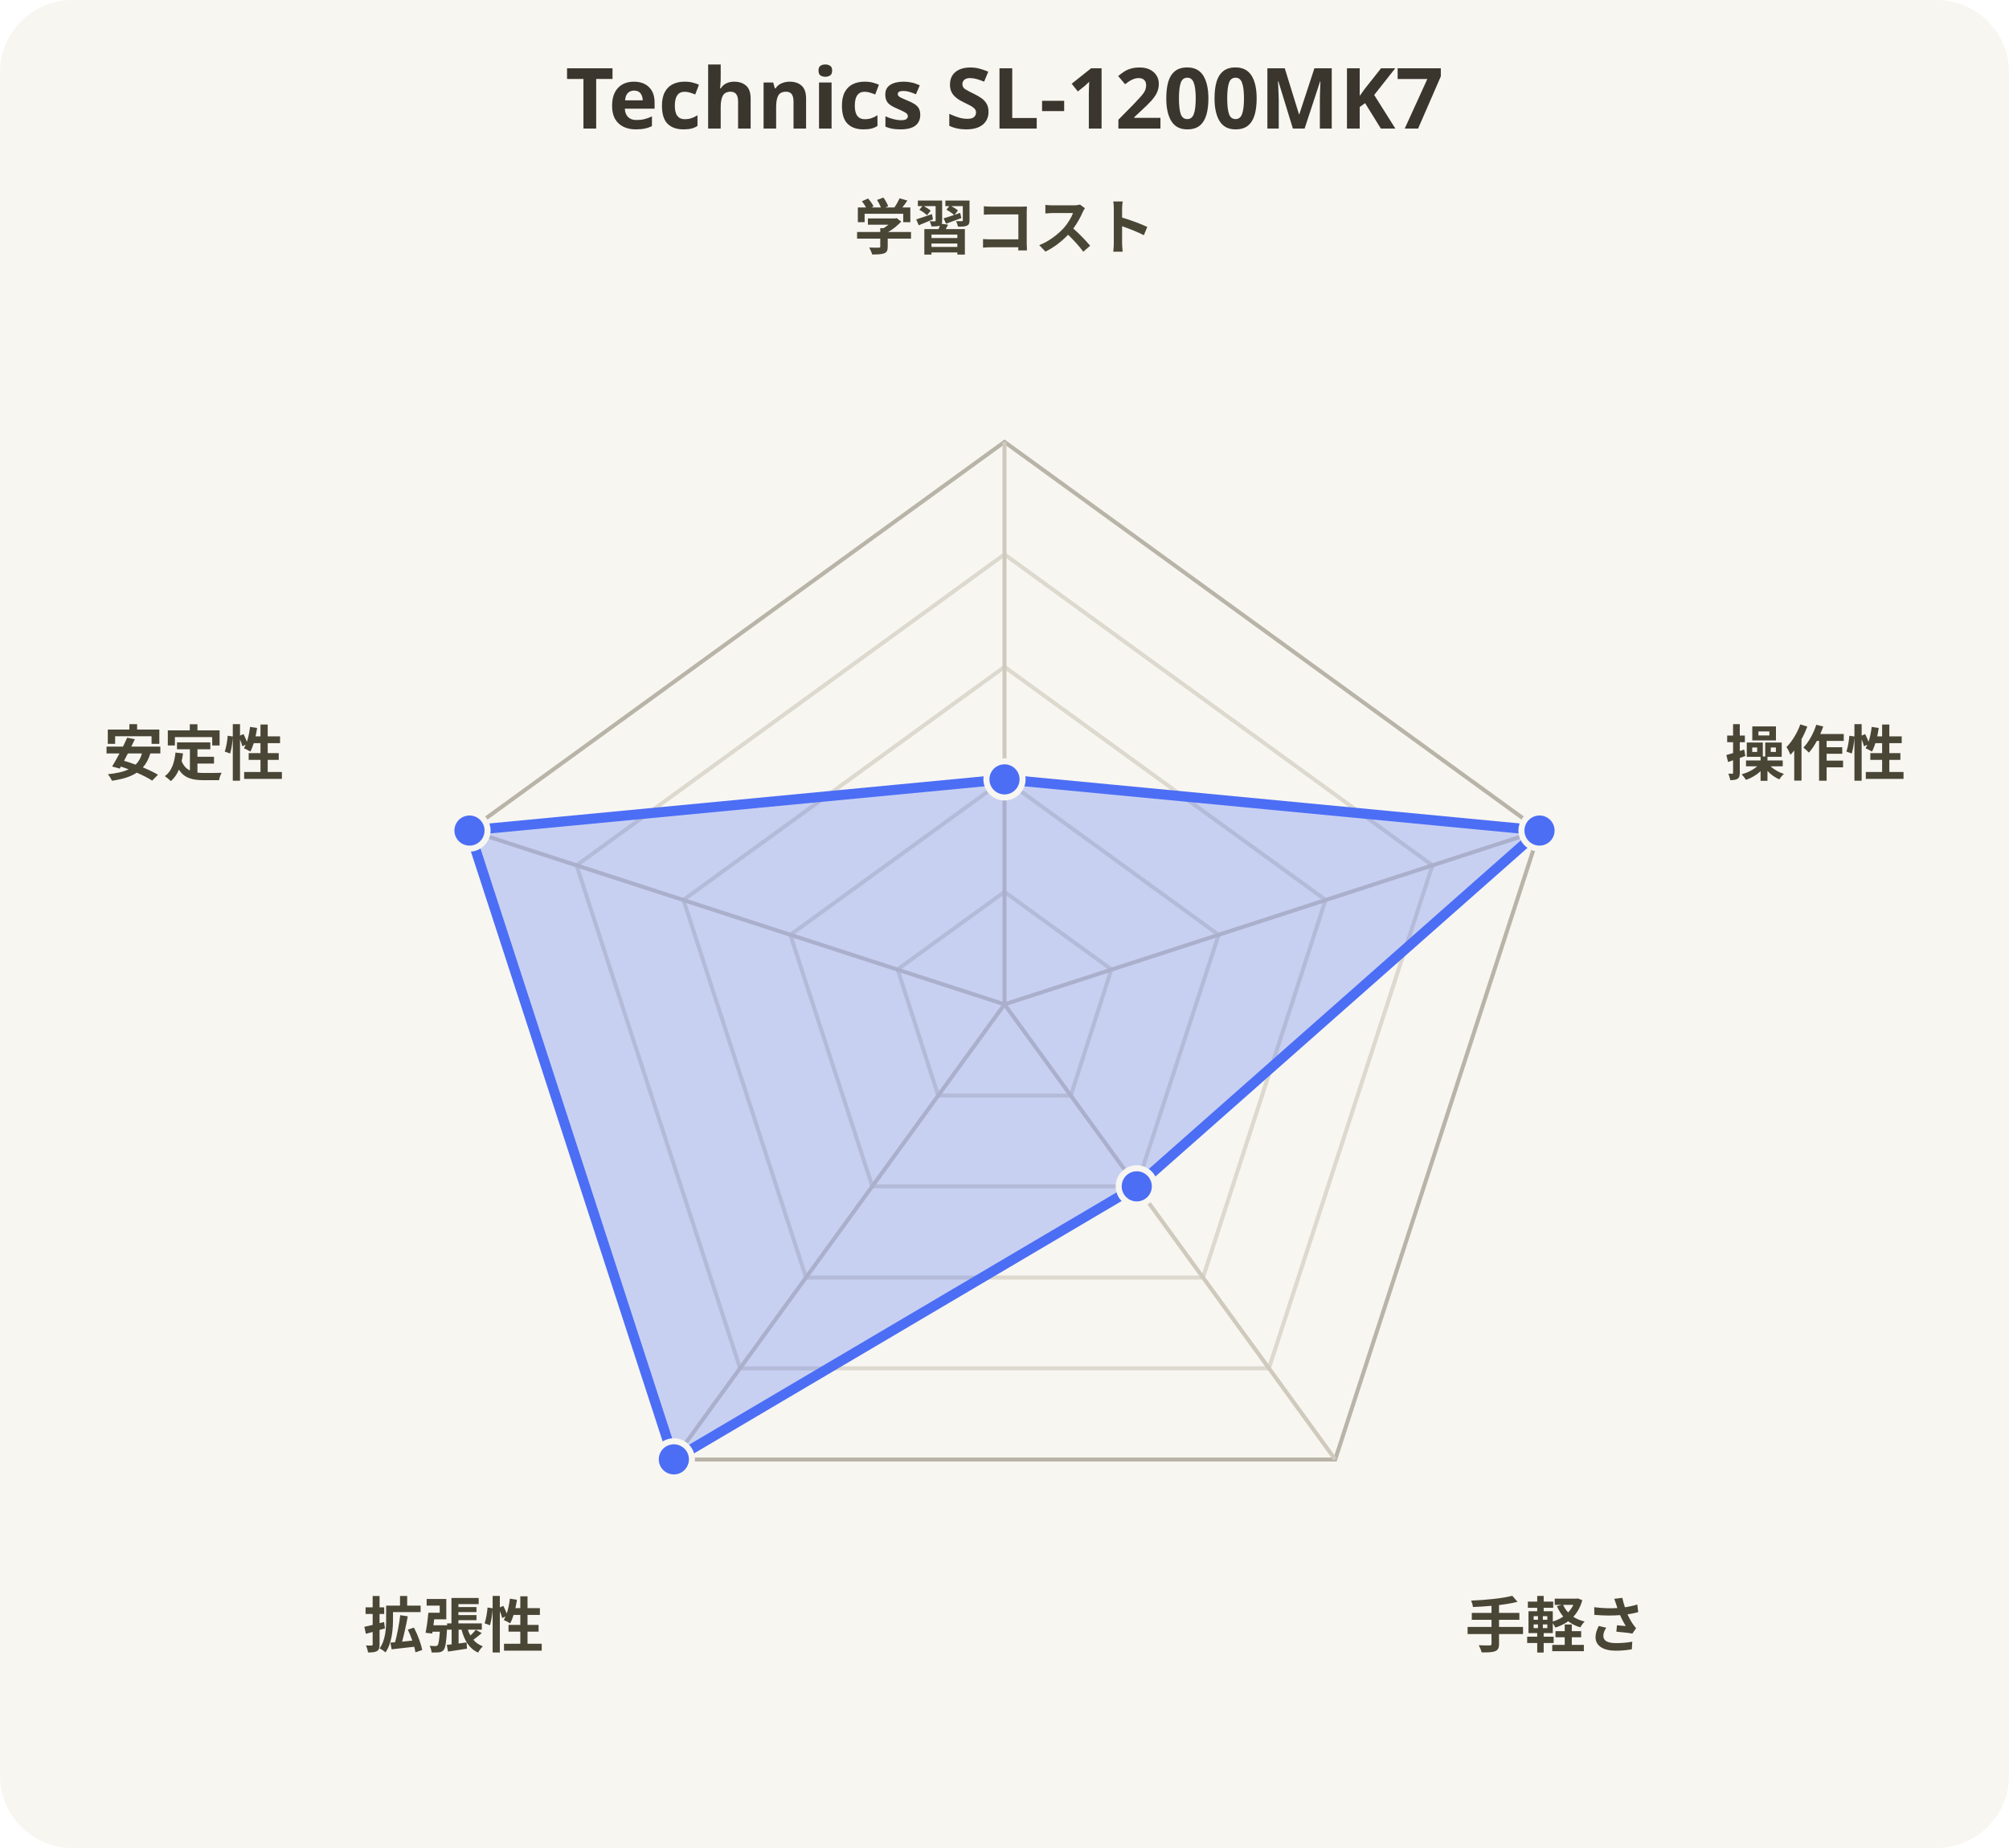
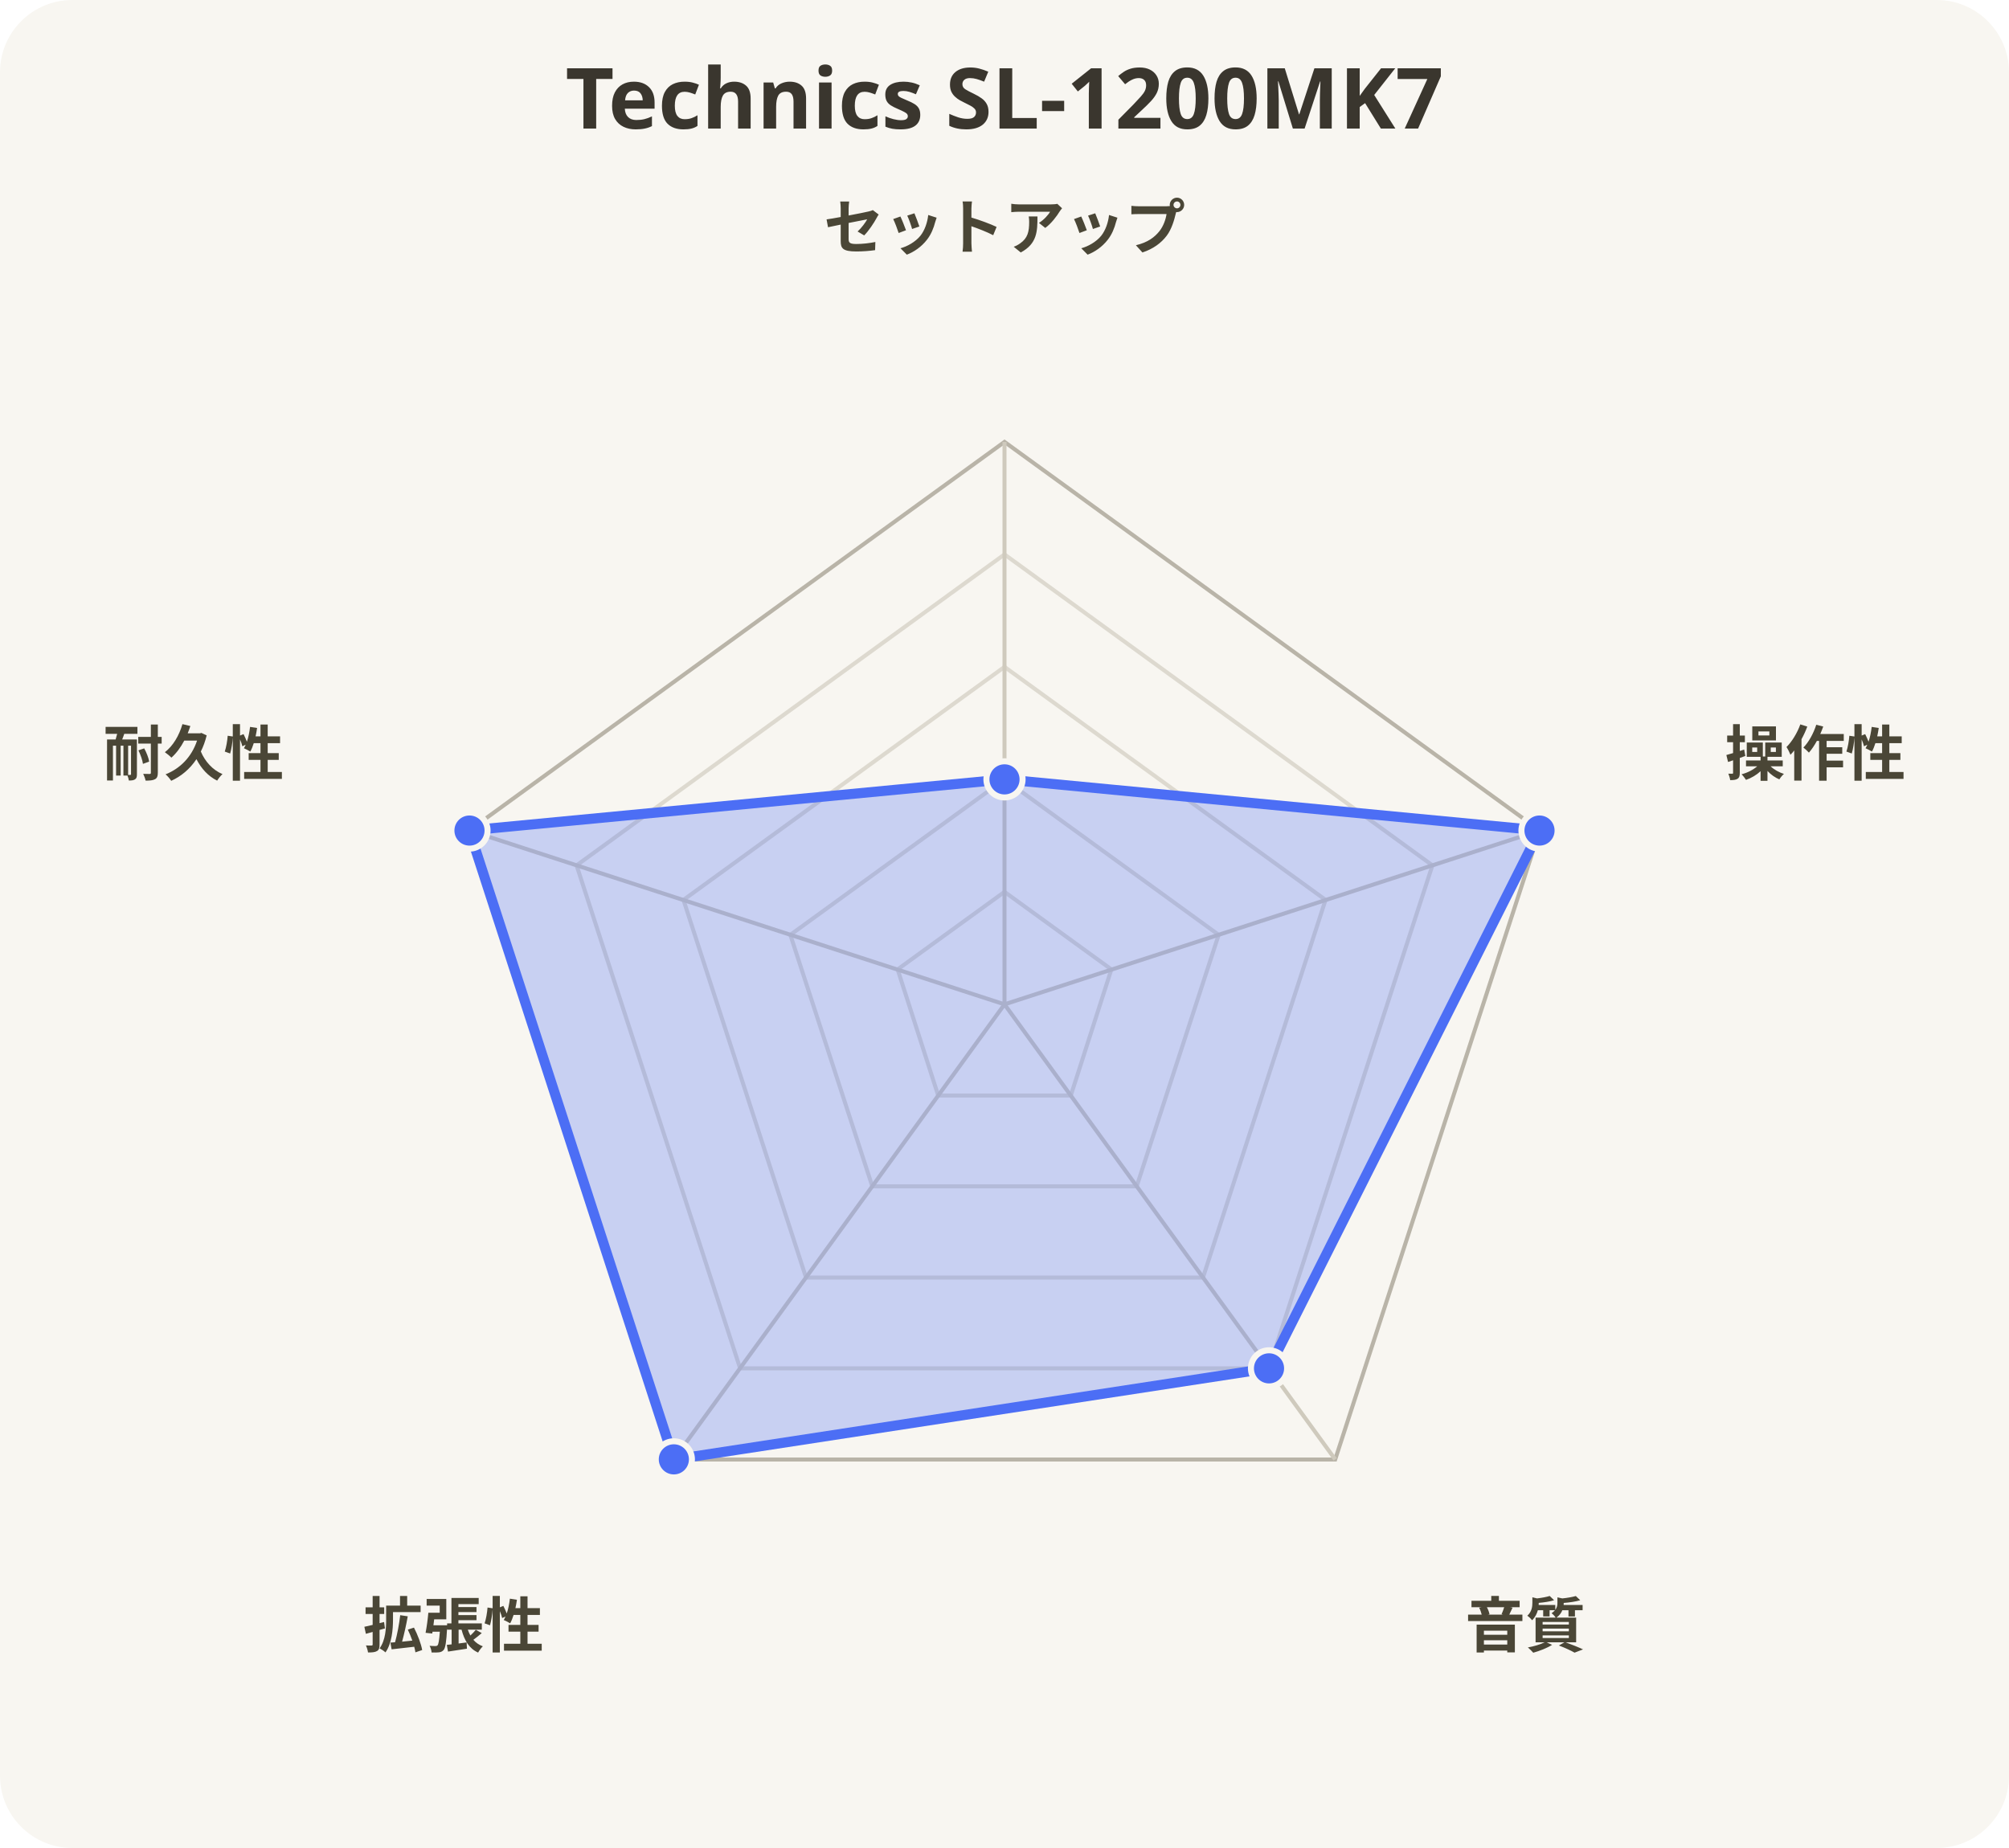
<svg xmlns="http://www.w3.org/2000/svg" viewBox="0 0 500 460" font-family="'Hiragino Sans','Noto Sans JP',sans-serif">
  <rect x="0" y="0" width="500" height="460" rx="18" fill="#F8F6F1" />
  <text x="250" y="32" text-anchor="middle" font-size="21" font-weight="700" fill="#3A362E">Technics SL-1200MK7</text>
  <polygon points="250.0,222.0 276.6,241.3 266.5,272.7 233.5,272.7 223.4,241.3 " fill="none" stroke="#DDD9CF" stroke-width="1" />
  <polygon points="250.0,194.0 303.3,232.7 282.9,295.3 217.1,295.3 196.7,232.7 " fill="none" stroke="#DDD9CF" stroke-width="1" />
  <polygon points="250.0,166.0 329.9,224.0 299.4,318.0 200.6,318.0 170.1,224.0 " fill="none" stroke="#DDD9CF" stroke-width="1" />
  <polygon points="250.0,138.0 356.5,215.4 315.8,340.6 184.2,340.6 143.5,215.4 " fill="none" stroke="#DDD9CF" stroke-width="1" />
  <polygon points="250.0,110.0 383.2,206.7 332.3,363.3 167.7,363.3 116.8,206.7 " fill="none" stroke="#B9B4A8" stroke-width="1" />
  <line x1="250" y1="250" x2="250" y2="110" stroke="#CFCABD" stroke-width="1" />
  <line x1="250" y1="250" x2="383.154" y2="206.74" stroke="#CFCABD" stroke-width="1" />
  <line x1="250" y1="250" x2="332.292" y2="363.26" stroke="#CFCABD" stroke-width="1" />
  <line x1="250" y1="250" x2="167.708" y2="363.26" stroke="#CFCABD" stroke-width="1" />
  <line x1="250" y1="250" x2="116.846" y2="206.74" stroke="#CFCABD" stroke-width="1" />
-   <text x="250" y="62" text-anchor="middle" font-size="15" font-weight="600" fill="#4A4636">学習コスト</text>
+   <text x="250" y="62" text-anchor="middle" font-size="15" font-weight="600" fill="#4A4636">セットアップ</text>
  <text x="429.296" y="192.998" text-anchor="start" font-size="15" font-weight="600" fill="#4A4636">操作性</text>
-   <text x="364.628" y="410.002" text-anchor="start" font-size="15" font-weight="600" fill="#4A4636">手軽さ</text>
+   <text x="364.628" y="410.002" text-anchor="start" font-size="15" font-weight="600" fill="#4A4636">音質</text>
  <text x="135.372" y="410.002" text-anchor="end" font-size="15" font-weight="600" fill="#4A4636">拡張性</text>
-   <text x="70.704" y="192.998" text-anchor="end" font-size="15" font-weight="600" fill="#4A4636">安定性</text>
-   <polygon points="250.0,194.0 383.2,206.7 282.9,295.3 167.7,363.3 116.8,206.7 " fill="#4C6EF5" fill-opacity="0.28" stroke="#4C6EF5" stroke-width="2.5" stroke-linejoin="round" />
+   <text x="70.704" y="192.998" text-anchor="end" font-size="15" font-weight="600" fill="#4A4636">耐久性</text>
+   <polygon points="250.0,194.0 383.2,206.7 315.8,340.6 167.7,363.3 116.8,206.7 " fill="#4C6EF5" fill-opacity="0.28" stroke="#4C6EF5" stroke-width="2.5" stroke-linejoin="round" />
  <circle cx="250" cy="194" r="4.5" fill="#4C6EF5" stroke="#F8F6F1" stroke-width="1.5" />
  <circle cx="383.154" cy="206.74" r="4.5" fill="#4C6EF5" stroke="#F8F6F1" stroke-width="1.5" />
-   <circle cx="282.917" cy="295.304" r="4.5" fill="#4C6EF5" stroke="#F8F6F1" stroke-width="1.5" />
+   <circle cx="315.834" cy="340.608" r="4.5" fill="#4C6EF5" stroke="#F8F6F1" stroke-width="1.5" />
  <circle cx="167.708" cy="363.26" r="4.5" fill="#4C6EF5" stroke="#F8F6F1" stroke-width="1.5" />
  <circle cx="116.846" cy="206.74" r="4.5" fill="#4C6EF5" stroke="#F8F6F1" stroke-width="1.5" />
</svg>
